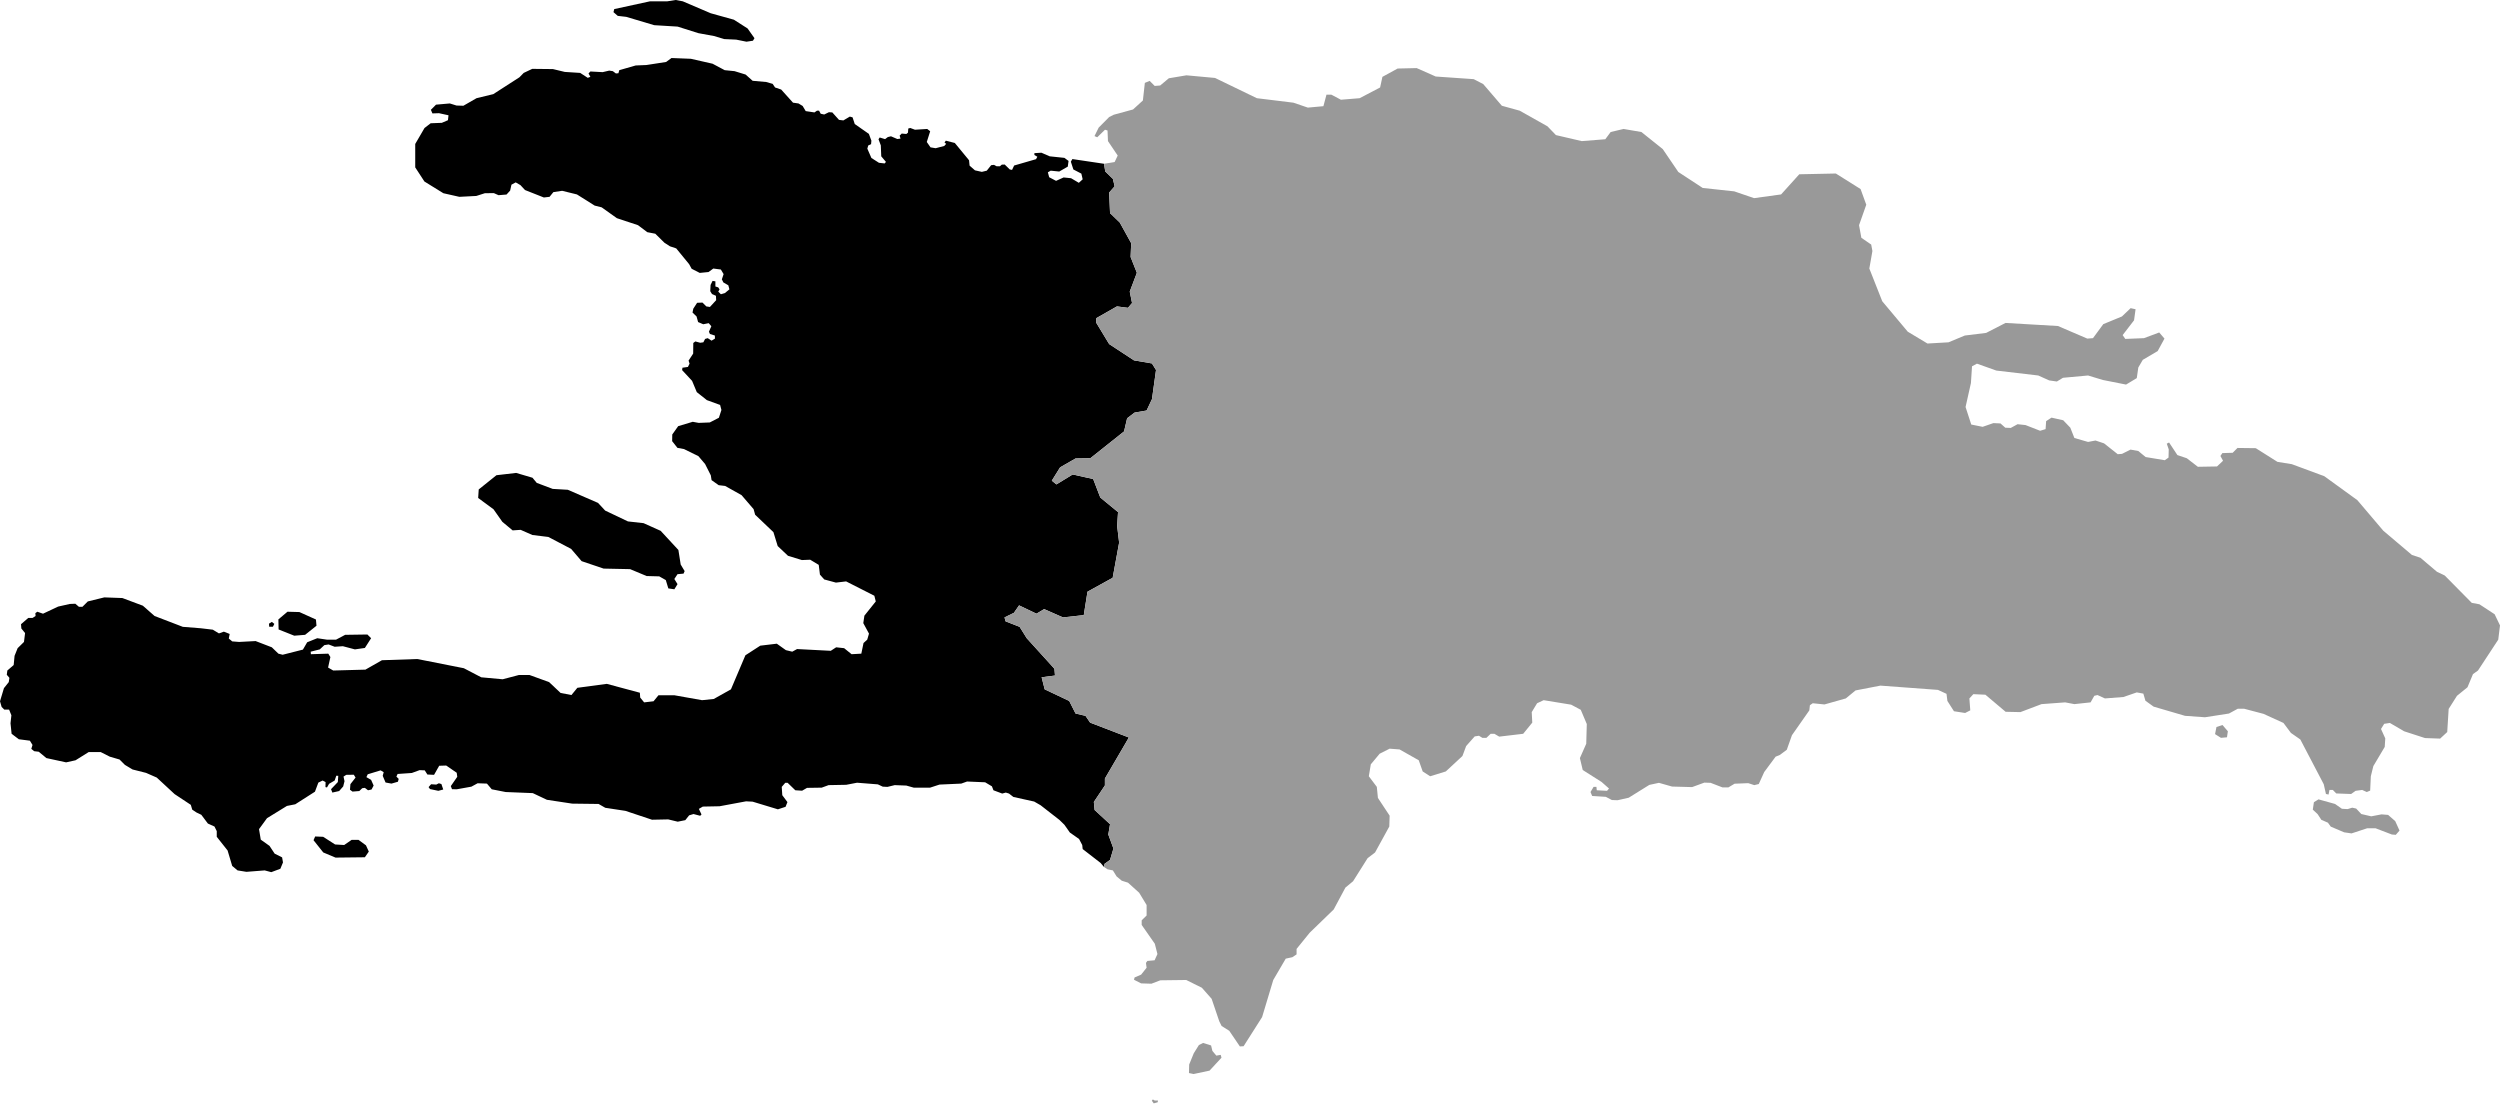
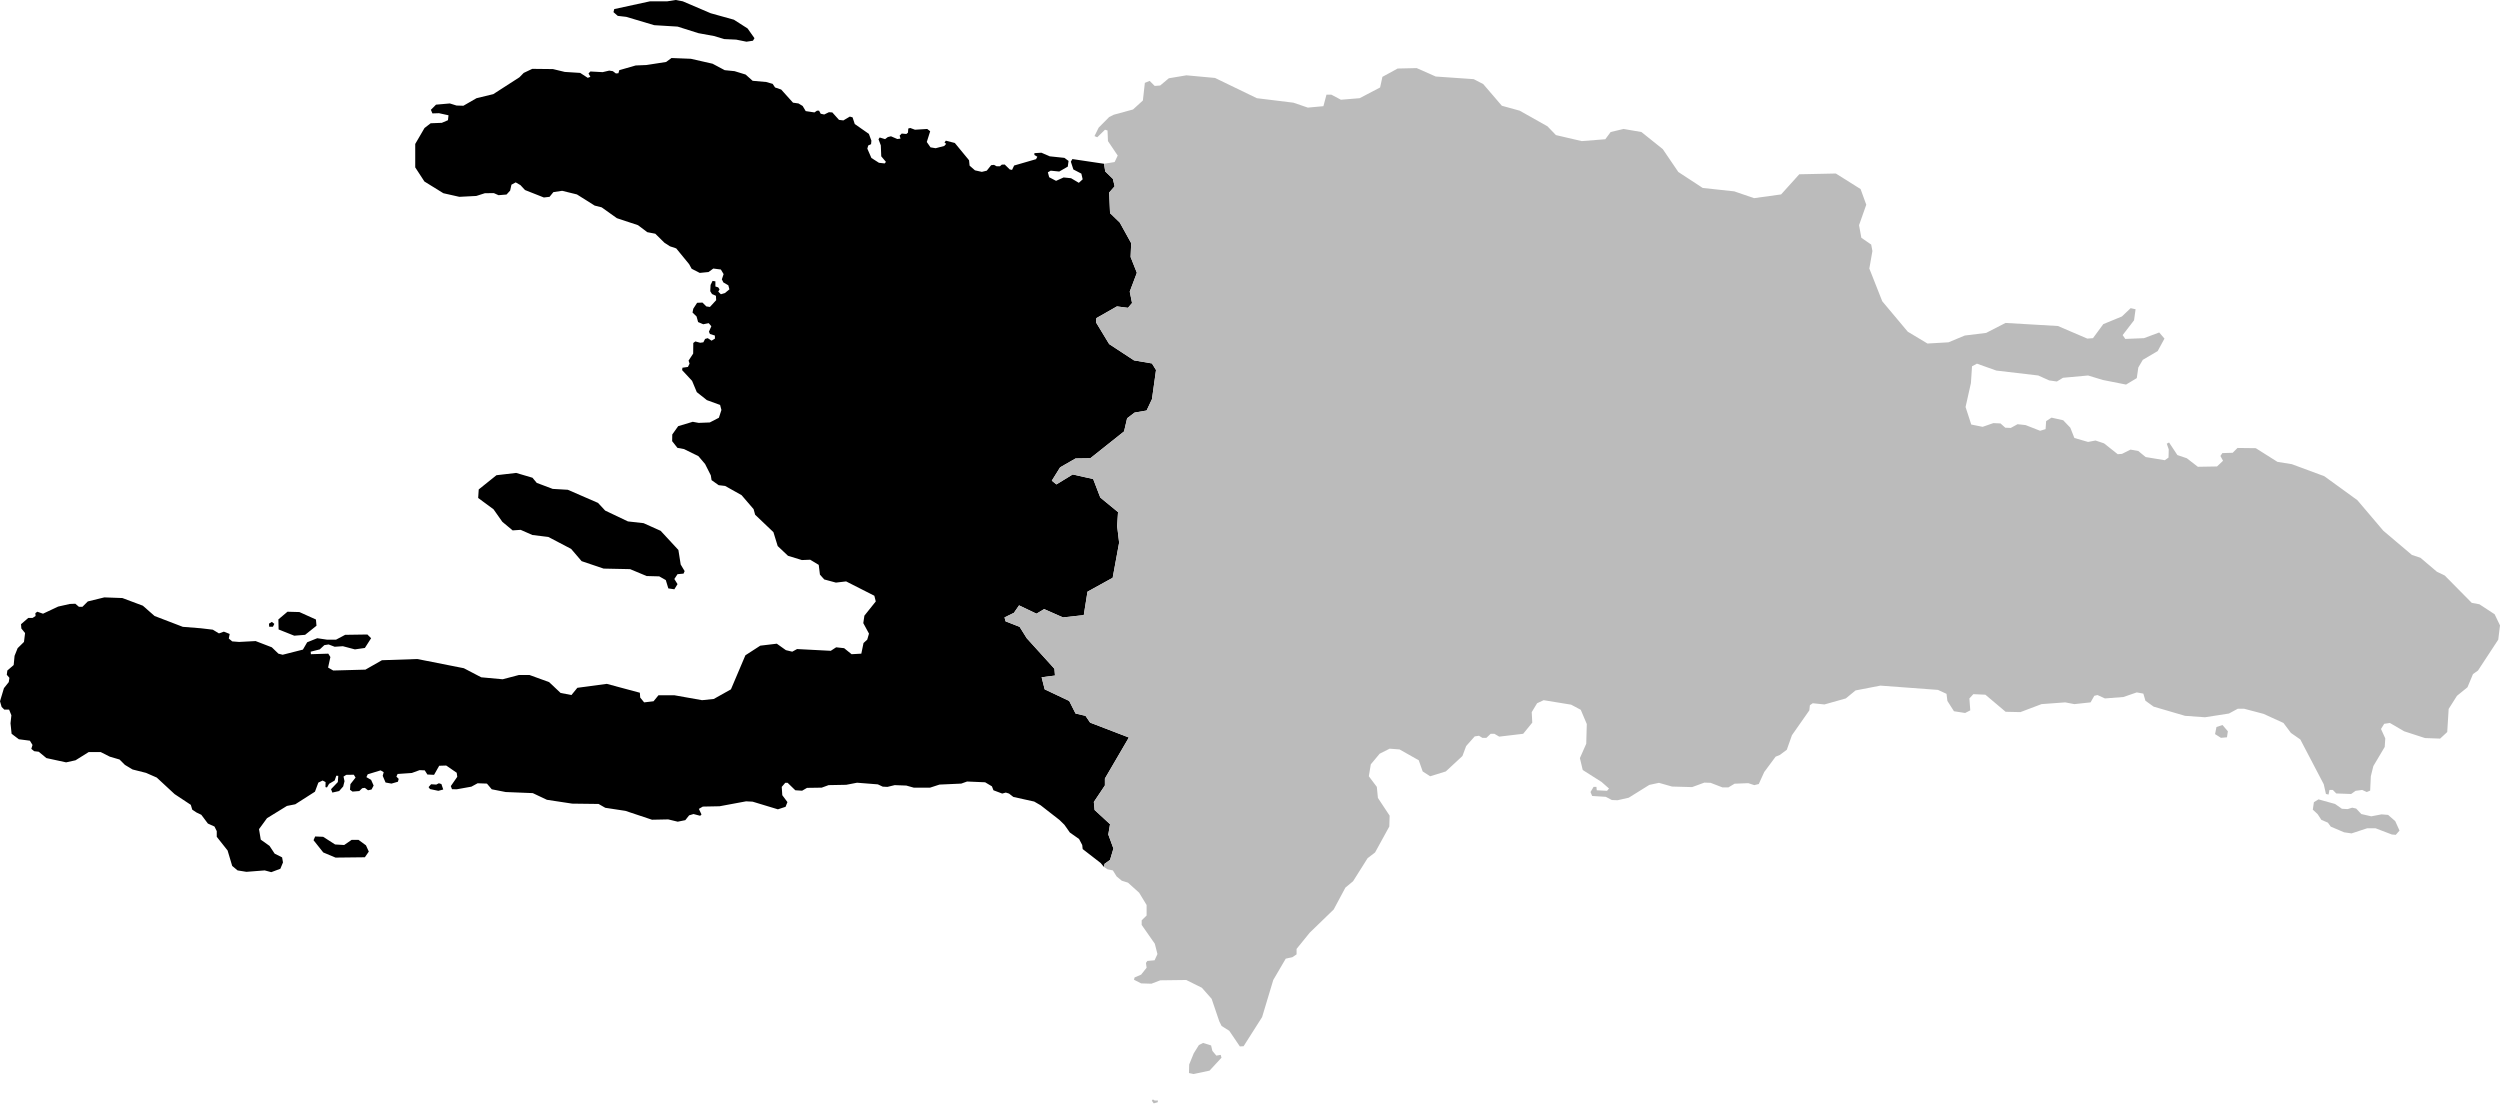
<svg xmlns="http://www.w3.org/2000/svg" viewBox="365.206 375.198 22.837 10.079">
  <path d="M370.81,375.309l0.007-0.028l0.327-0.071h0.158l0.076-0.012l0.065,0.012l0.255,0.109l0.212,0.059l0.125,0.08l0.063,0.089l-0.014,0.023l-0.059,0.009l-0.094-0.019l-0.109-0.005l-0.094-0.028l-0.142-0.026l-0.19-0.06l-0.214-0.013l-0.255-0.076l-0.078-0.009L370.81,375.309L370.81,375.309z M369.714,379.85l0.081,0.115l0.094,0.078l0.073-0.005l0.107,0.047l0.146,0.018l0.208,0.109l0.096,0.112l0.201,0.068l0.242,0.005l0.151,0.063l0.115,0.003l0.06,0.034l0.023,0.076l0.055,0.008l0.029-0.047l-0.029-0.047l0.029-0.044l0.055-0.005l0.01-0.023l-0.036-0.06l-0.021-0.133l-0.162-0.175l-0.156-0.07l-0.143-0.016l-0.208-0.099l-0.065-0.07l-0.276-0.12l-0.138-0.008l-0.146-0.055l-0.039-0.047l-0.149-0.044l-0.18,0.021l-0.162,0.13l-0.005,0.078L369.714,379.85L369.714,379.85z M367.749,380.856l0.083-0.07l0.109,0.003l0.151,0.068l0.005,0.057l-0.104,0.083l-0.099,0.008l-0.143-0.057L367.749,380.856L367.749,380.856z M367.663,380.895l0.026-0.016l0.023,0.018l-0.013,0.026h-0.034L367.663,380.895L367.663,380.895z M368.085,382.839l0.073,0.003l0.109,0.07l0.083,0.005l0.068-0.047h0.063l0.068,0.05l0.026,0.057l-0.036,0.052l-0.268,0.003l-0.112-0.047l-0.089-0.112L368.085,382.839L368.085,382.839z M369.121,382.388l0.023-0.026l0.047,0.003l0.024-0.012l0.023,0.007l0.017,0.05l-0.045,0.012l-0.076-0.016L369.121,382.388L369.121,382.388z M370.81,375.309l0.007-0.028l0.327-0.071h0.158l0.076-0.012l0.065,0.012l0.255,0.109l0.212,0.059l0.125,0.08l0.063,0.089l-0.014,0.023l-0.059,0.009l-0.094-0.019l-0.109-0.005l-0.094-0.028l-0.142-0.026l-0.19-0.06l-0.214-0.013l-0.255-0.076l-0.078-0.009L370.81,375.309L370.81,375.309z M369.714,379.85l0.081,0.115l0.094,0.078l0.073-0.005l0.107,0.047l0.146,0.018l0.208,0.109l0.096,0.112l0.201,0.068l0.242,0.005l0.151,0.063l0.115,0.003l0.06,0.034l0.023,0.076l0.055,0.008l0.029-0.047l-0.029-0.047l0.029-0.044l0.055-0.005l0.01-0.023l-0.036-0.06l-0.021-0.133l-0.162-0.175l-0.156-0.07l-0.143-0.016l-0.208-0.099l-0.065-0.07l-0.276-0.12l-0.138-0.008l-0.146-0.055l-0.039-0.047l-0.149-0.044l-0.18,0.021l-0.162,0.13l-0.005,0.078L369.714,379.85L369.714,379.85z M367.749,380.856l0.083-0.07l0.109,0.003l0.151,0.068l0.005,0.057l-0.104,0.083l-0.099,0.008l-0.143-0.057L367.749,380.856L367.749,380.856z M367.663,380.895l0.026-0.016l0.023,0.018l-0.013,0.026h-0.034L367.663,380.895L367.663,380.895z M368.085,382.839l0.073,0.003l0.109,0.07l0.083,0.005l0.068-0.047h0.063l0.068,0.05l0.026,0.057l-0.036,0.052l-0.268,0.003l-0.112-0.047l-0.089-0.112L368.085,382.839L368.085,382.839z M369.121,382.388l0.023-0.026l0.047,0.003l0.024-0.012l0.023,0.007l0.017,0.05l-0.045,0.012l-0.076-0.016L369.121,382.388L369.121,382.388z M375.29,383.117l0.006-0.028l0.05-0.036l0.031-0.104l-0.047-0.128l0.016-0.094l-0.141-0.13l-0.007-0.073l0.101-0.151v-0.063l0.219-0.375l-0.354-0.136l-0.042-0.062l-0.091-0.021l-0.058-0.115l-0.224-0.106l-0.028-0.11l0.122-0.016l-0.005-0.062l-0.253-0.279l-0.065-0.104l-0.128-0.05l-0.01-0.036l0.086-0.042l0.047-0.068l0.159,0.076l0.07-0.042l0.172,0.076l0.19-0.021l0.034-0.214l0.23-0.127l0.059-0.321l-0.018-0.151l0.008-0.128l-0.162-0.133l-0.065-0.169l-0.187-0.042l-0.149,0.091l-0.042-0.034l0.076-0.122l0.141-0.081l0.135-0.002l0.308-0.245l0.028-0.12l0.068-0.052l0.11-0.019l0.049-0.104l0.037-0.266l-0.037-0.06l-0.164-0.028l-0.227-0.149l-0.12-0.198l0.003-0.039l0.188-0.107l0.101,0.013l0.037-0.044l-0.021-0.104l0.065-0.172l-0.057-0.144l0.005-0.127l-0.104-0.188l-0.089-0.086l-0.008-0.188l0.05-0.057l-0.016-0.068l-0.07-0.068l-0.011-0.07l-0.289-0.043l-0.014,0.024l0.023,0.071l0.073,0.038l0.012,0.052l-0.035,0.032l-0.071-0.042l-0.068-0.007l-0.069,0.031l-0.063-0.033l-0.012-0.045l0.026-0.015l0.078,0.008l0.078-0.045l0.007-0.052l-0.038-0.028l-0.134-0.014l-0.076-0.033l-0.064,0.004v0.017l0.027,0.016l-0.012,0.022l-0.2,0.058l-0.019,0.04l-0.021-0.004l-0.046-0.045l-0.027,0.001l-0.017,0.015h-0.03l-0.024-0.013l-0.026,0.003l-0.04,0.05l-0.045,0.011l-0.063-0.014l-0.049-0.043l-0.005-0.049l-0.13-0.158l-0.082-0.021l-0.012,0.017l0.015,0.012l-0.017,0.019l-0.079,0.021l-0.047-0.008l-0.034-0.049l0.031-0.098l-0.027-0.021l-0.112,0.007l-0.043-0.016l-0.018,0.005l-0.003,0.038l-0.015,0.012l-0.042-0.004l-0.019,0.019l0.008,0.027l-0.029,0.004l-0.058-0.025l-0.029,0.007l-0.025,0.019l-0.049-0.015l-0.011,0.016l0.021,0.056l0.004,0.1l0.043,0.051l-0.012,0.014l-0.052-0.006l-0.069-0.044l-0.037-0.085l0.008-0.029l0.026-0.012l0.003-0.032l-0.023-0.062l-0.129-0.09l-0.02-0.061l-0.025-0.007l-0.059,0.035l-0.04-0.005l-0.061-0.068l-0.031-0.002l-0.043,0.021l-0.032-0.007l-0.015-0.028h-0.019l-0.023,0.016l-0.08-0.012l-0.028-0.047l-0.038-0.023l-0.05-0.007l-0.108-0.12l-0.056-0.019l-0.022-0.033l-0.059-0.017l-0.124-0.011l-0.064-0.057l-0.101-0.031l-0.09-0.009l-0.111-0.059l-0.198-0.045l-0.177-0.007l-0.049,0.036l-0.122,0.019l-0.059,0.009l-0.097,0.004l-0.15,0.043l-0.008,0.028l-0.023,0.002l-0.028-0.021l-0.033-0.005l-0.06,0.014l-0.112-0.006l-0.017,0.018l0.017,0.031l-0.024,0.009l-0.069-0.045l-0.141-0.009l-0.108-0.026l-0.189-0.002l-0.078,0.037l-0.039,0.04l-0.239,0.154l-0.153,0.037l-0.12,0.069l-0.063-0.002l-0.061-0.019l-0.126,0.011l-0.047,0.047l0.014,0.033l0.06-0.002l0.087,0.019l-0.005,0.045l-0.056,0.024l-0.102,0.004l-0.056,0.043l-0.085,0.146v0.214l0.084,0.129l0.173,0.107l0.146,0.033l0.155-0.008l0.078-0.025l0.082-0.001l0.043,0.019l0.073-0.006l0.033-0.036l0.012-0.054l0.039-0.021l0.043,0.025l0.042,0.045l0.172,0.068l0.052-0.006l0.035-0.043l0.08-0.012l0.135,0.033l0.162,0.102l0.064,0.016l0.139,0.099l0.193,0.064l0.085,0.064l0.073,0.014l0.083,0.082l0.051,0.033l0.057,0.019l0.118,0.144l0.023,0.042l0.074,0.038l0.08-0.008l0.044-0.032l0.069,0.009l0.025,0.042l-0.016,0.048l0.014,0.028l0.045,0.026l0.01,0.037l-0.041,0.034l-0.037,0.011l-0.024-0.024l0.012-0.02l-0.012-0.019l-0.026-0.008v-0.047l-0.026-0.004l-0.018,0.037l-0.003,0.057l0.016,0.026l0.036,0.016l0.002,0.04l-0.057,0.062l-0.033-0.005l-0.035-0.035l-0.049,0.002l-0.035,0.054l-0.007,0.035l0.037,0.036l0.014,0.051l0.047,0.02l0.05-0.01l0.024,0.028l-0.022,0.05l0.009,0.021l0.045,0.014l0.001,0.028l-0.031,0.019l-0.035-0.023l-0.024,0.007l-0.016,0.031l-0.029,0.004l-0.044-0.012l-0.019,0.014l-0.001,0.097l-0.042,0.064l0.009,0.028l-0.015,0.03l-0.05,0.007l-0.003,0.022l0.091,0.098l0.043,0.103l0.092,0.073l0.121,0.044l0.012,0.046l-0.023,0.071l-0.083,0.043l-0.102,0.004l-0.054-0.01l-0.133,0.04l-0.054,0.076l-0.001,0.061l0.048,0.061l0.06,0.011l0.132,0.065l0.061,0.072l0.052,0.103l0.007,0.044l0.065,0.046l0.059,0.007l0.15,0.084l0.11,0.128l0.014,0.051l0.167,0.159l0.039,0.127l0.094,0.089l0.127,0.039l0.076-0.003l0.078,0.047l0.011,0.089l0.039,0.044l0.107,0.029l0.093-0.011l0.258,0.131l0.013,0.052l-0.104,0.13l-0.01,0.068l0.052,0.096l-0.016,0.055l-0.034,0.031l-0.02,0.097l-0.089,0.005l-0.068-0.055l-0.073-0.008l-0.049,0.032l-0.308-0.016l-0.044,0.024l-0.058-0.014l-0.083-0.059l-0.151,0.018l-0.136,0.088l-0.132,0.311l-0.157,0.088l-0.107,0.011l-0.253-0.045h-0.145l-0.045,0.055l-0.086,0.01l-0.036-0.044l-0.003-0.044l-0.302-0.081l-0.269,0.036l-0.054,0.066l-0.099-0.019l-0.105-0.099l-0.179-0.065h-0.097l-0.148,0.039l-0.196-0.018l-0.159-0.083l-0.425-0.084l-0.323,0.011l-0.151,0.086l-0.294,0.008l-0.047-0.027l0.021-0.096l-0.019-0.031l-0.159,0.005l-0.002-0.023l0.083-0.021l0.042-0.039l0.039-0.006l0.055,0.021l0.075-0.005l0.11,0.029l0.091-0.013l0.057-0.089l-0.034-0.034l-0.203,0.003l-0.083,0.044h-0.084l-0.088-0.013l-0.092,0.037l-0.039,0.067l-0.185,0.047l-0.039-0.01l-0.06-0.058l-0.148-0.057l-0.151,0.008l-0.063-0.005l-0.031-0.026l0.008-0.042l-0.053-0.021l-0.045,0.016l-0.056-0.034l-0.11-0.013l-0.164-0.013l-0.258-0.099l-0.107-0.094l-0.187-0.07l-0.165-0.006l-0.151,0.037l-0.049,0.049h-0.032l-0.033-0.028l-0.05,0.002l-0.107,0.024l-0.138,0.065l-0.052-0.018l-0.018,0.013l0.002,0.026l-0.028,0.018h-0.039l-0.066,0.057l0.003,0.039l0.034,0.042l-0.01,0.081l-0.058,0.057l-0.028,0.07l-0.008,0.084l-0.058,0.05l-0.005,0.039l0.024,0.028l-0.006,0.039l-0.044,0.055l-0.036,0.12l0.015,0.052l0.024,0.024h0.044l0.021,0.052l-0.008,0.073l0.01,0.096l0.066,0.05l0.101,0.013l0.024,0.039l-0.011,0.036l0.026,0.021l0.042,0.005l0.07,0.058l0.18,0.039l0.086-0.019l0.12-0.075h0.11l0.083,0.042l0.089,0.026l0.049,0.049l0.07,0.042l0.123,0.031l0.098,0.043l0.163,0.151l0.148,0.098l0.013,0.044l0.039,0.026l0.044,0.021l0.06,0.08l0.06,0.027l0.021,0.042v0.052l0.099,0.125l0.042,0.141l0.049,0.041l0.081,0.013l0.167-0.013l0.06,0.016l0.083-0.031l0.024-0.058l-0.008-0.046l-0.068-0.034l-0.047-0.071l-0.08-0.057l-0.016-0.096l0.073-0.1l0.182-0.112l0.076-0.015l0.18-0.115l0.031-0.083l0.039-0.019l0.027,0.014l-0.001,0.046l0.014,0.003l0.019-0.033l0.051-0.03l0.015-0.044l0.018,0.001l-0.004,0.057l-0.062,0.065l0.012,0.031l0.062-0.014l0.037-0.042l0.012-0.048l-0.009-0.042l0.025-0.016l0.069-0.001l0.016,0.026l-0.047,0.06l-0.004,0.051l0.023,0.017l0.062-0.005l0.027-0.026l0.024-0.003l0.029,0.022l0.032-0.007l0.019-0.036l-0.023-0.052l-0.043-0.025l0.012-0.026l0.118-0.036l0.028,0.017l-0.009,0.033l0.026,0.061l0.054,0.01l0.059-0.017l0.007-0.026l-0.021-0.021l0.011-0.024l0.13-0.009l0.071-0.026l0.047,0.002l0.024,0.038l0.061,0.003l0.047-0.083l0.064-0.002l0.096,0.066l0.005,0.037l-0.059,0.085l0.011,0.028l0.043,0.001l0.134-0.024l0.057-0.031l0.085,0.003l0.044,0.052l0.127,0.025l0.248,0.01l0.129,0.061l0.231,0.035l0.241,0.003l0.061,0.035l0.184,0.028l0.243,0.081l0.148-0.003l0.087,0.021l0.069-0.014l0.035-0.044l0.04-0.012l0.061,0.016l0.012-0.012l-0.024-0.051l0.036-0.021l0.153-0.003l0.242-0.045l0.06,0.003l0.231,0.07l0.07-0.023l0.017-0.043l-0.047-0.063l-0.005-0.076l0.032-0.037h0.022l0.07,0.068l0.062,0.004l0.045-0.026l0.134-0.002l0.063-0.023l0.161-0.003l0.099-0.019l0.19,0.015l0.045,0.021l0.043,0.002l0.066-0.016l0.106,0.004l0.068,0.019h0.149l0.086-0.028l0.199-0.009l0.053-0.019l0.165,0.007l0.062,0.037l0.014,0.036l0.08,0.03l0.033-0.009l0.029,0.009l0.04,0.031l0.19,0.042l0.059,0.034l0.172,0.134l0.045,0.044l0.05,0.071l0.084,0.059l0.029,0.055l0.004,0.037l0.164,0.127l0.03,0.036L375.29,383.117z" />
-   <path fill="#999" d="M386.333,382.594l0.01-0.068l0.042-0.026l0.151,0.042l0.063,0.044l0.052,0.003l0.042-0.013l0.036,0.008l0.047,0.05l0.091,0.021l0.094-0.018l0.06,0.005l0.065,0.057l0.039,0.086l-0.034,0.039l-0.036-0.003l-0.149-0.057h-0.076l-0.143,0.047l-0.068-0.01l-0.122-0.052l-0.026-0.036l-0.06-0.026l-0.034-0.052L386.333,382.594z M385.494,381.938l0.055-0.005l0.008-0.055l-0.049-0.057l-0.055,0.018l-0.013,0.065L385.494,381.938z M375.728,385.253l0.017,0.024l0.036-0.01l0.003-0.016h-0.03l-0.017-0.01L375.728,385.253z M376.069,384.922l-0.002,0.078l0.042,0.009l0.146-0.031l0.109-0.118l-0.007-0.026l-0.04,0.007l-0.036-0.043l-0.012-0.05l-0.073-0.023l-0.038,0.019l-0.047,0.075L376.069,384.922z M386.333,382.594l0.01-0.068l0.042-0.026l0.151,0.042l0.063,0.044l0.052,0.003l0.042-0.013l0.036,0.008l0.047,0.05l0.091,0.021l0.094-0.018l0.06,0.005l0.065,0.057l0.039,0.086l-0.034,0.039l-0.036-0.003l-0.149-0.057h-0.076l-0.143,0.047l-0.068-0.01l-0.122-0.052l-0.026-0.036l-0.06-0.026l-0.034-0.052L386.333,382.594z M385.494,381.938l0.055-0.005l0.008-0.055l-0.049-0.057l-0.055,0.018l-0.013,0.065L385.494,381.938z M375.728,385.253l0.017,0.024l0.036-0.01l0.003-0.016h-0.03l-0.017-0.01L375.728,385.253z M376.069,384.922l-0.002,0.078l0.042,0.009l0.146-0.031l0.109-0.118l-0.007-0.026l-0.04,0.007l-0.036-0.043l-0.012-0.05l-0.073-0.023l-0.038,0.019l-0.047,0.075L376.069,384.922z M375.29,383.117l0.006-0.028l0.05-0.036l0.031-0.104l-0.047-0.128l0.016-0.094l-0.141-0.13l-0.007-0.073l0.101-0.151v-0.063l0.219-0.375l-0.354-0.136l-0.042-0.062l-0.091-0.021l-0.058-0.115l-0.224-0.106l-0.028-0.11l0.122-0.016l-0.005-0.062l-0.253-0.279l-0.065-0.104l-0.128-0.05l-0.01-0.036l0.086-0.042l0.047-0.068l0.159,0.076l0.07-0.042l0.172,0.076l0.19-0.021l0.034-0.214l0.23-0.127l0.059-0.321l-0.018-0.151l0.008-0.128l-0.162-0.133l-0.065-0.169l-0.187-0.042l-0.149,0.091l-0.042-0.034l0.076-0.122l0.141-0.081l0.135-0.002l0.308-0.245l0.028-0.12l0.068-0.052l0.11-0.019l0.049-0.104l0.037-0.266l-0.037-0.06l-0.164-0.028l-0.227-0.149l-0.12-0.198l0.003-0.039l0.188-0.107l0.101,0.013l0.037-0.044l-0.021-0.104l0.065-0.172l-0.057-0.144l0.005-0.127l-0.104-0.188l-0.089-0.086l-0.008-0.188l0.05-0.057l-0.016-0.068l-0.07-0.068l-0.011-0.07l0.097-0.016l0.028-0.059l-0.089-0.132l-0.004-0.097l-0.023-0.007l-0.071,0.069l-0.025-0.011l0.038-0.077l0.096-0.097l0.042-0.021l0.176-0.048l0.09-0.082l0.018-0.161l0.044-0.018l0.046,0.046l0.05-0.004l0.079-0.066l0.161-0.027l0.261,0.024l0.382,0.185l0.334,0.041l0.132,0.045l0.142-0.013l0.028-0.105h0.045l0.087,0.046l0.171-0.014l0.187-0.098l0.021-0.097l0.139-0.076l0.174-0.004l0.174,0.077l0.347,0.024l0.087,0.045l0.17,0.198l0.163,0.045l0.254,0.143l0.077,0.08l0.236,0.055l0.215-0.017l0.049-0.066l0.118-0.028l0.163,0.028l0.195,0.156l0.142,0.209l0.223,0.146l0.288,0.031l0.181,0.062l0.247-0.034l0.166-0.184l0.334-0.007l0.226,0.142l0.052,0.143l-0.066,0.187l0.021,0.115l0.09,0.062l0.011,0.059l-0.028,0.16l0.118,0.299l0.233,0.278l0.18,0.108l0.192-0.011l0.149-0.062l0.195-0.024l0.177-0.091l0.479,0.028l0.268,0.115l0.052-0.004l0.094-0.128l0.17-0.07l0.08-0.076l0.045,0.01l-0.014,0.101l-0.104,0.135l0.024,0.035l0.171-0.007l0.139-0.052l0.048,0.056l-0.062,0.114l-0.136,0.08l-0.041,0.07l-0.014,0.097l-0.098,0.059l-0.212-0.042l-0.135-0.041l-0.229,0.021l-0.056,0.034l-0.07-0.01l-0.1-0.045l-0.383-0.045l-0.177-0.063l-0.045,0.024l-0.01,0.153l-0.049,0.219l0.052,0.16l0.104,0.021l0.098-0.034l0.065,0.003l0.044,0.039l0.05,0.002l0.062-0.034l0.073,0.008l0.133,0.052l0.05-0.015l0.005-0.073l0.049-0.032l0.107,0.024l0.065,0.068l0.037,0.094l0.125,0.036l0.068-0.013l0.078,0.026l0.125,0.099l0.039-0.003l0.078-0.039l0.071,0.013l0.067,0.055l0.175,0.029l0.034-0.024l0.002-0.075l-0.018-0.052l0.021-0.011l0.076,0.115l0.086,0.029l0.101,0.078l0.175-0.003l0.055-0.052l-0.024-0.044l0.018-0.026l0.094-0.003l0.044-0.044l0.167,0.002l0.198,0.125l0.131,0.021l0.297,0.11l0.302,0.219l0.237,0.279l0.261,0.221l0.078,0.026l0.151,0.128l0.071,0.034l0.247,0.25l0.07,0.013l0.139,0.091l0.049,0.102l-0.016,0.13l-0.185,0.282l-0.046,0.033l-0.05,0.12l-0.096,0.078l-0.076,0.12l-0.013,0.211l-0.065,0.06l-0.138-0.005l-0.191-0.062l-0.13-0.076l-0.052,0.008l-0.029,0.047l0.039,0.086l-0.005,0.078l-0.104,0.175l-0.023,0.093l-0.006,0.131l-0.031,0.013l-0.042-0.019l-0.06,0.008l-0.041,0.029l-0.136-0.005l-0.031-0.032h-0.031l-0.008,0.042l-0.024-0.005l-0.02-0.089l-0.214-0.409l-0.086-0.06l-0.068-0.091l-0.182-0.083l-0.178-0.047h-0.057l-0.081,0.044l-0.219,0.034l-0.182-0.013l-0.287-0.084l-0.075-0.054l-0.019-0.065l-0.06-0.011l-0.122,0.042l-0.169,0.013l-0.068-0.031l-0.029,0.007l-0.034,0.06l-0.148,0.016l-0.084-0.016l-0.216,0.016l-0.193,0.073l-0.135-0.003l-0.185-0.156l-0.11-0.005l-0.036,0.039l0.008,0.109l-0.047,0.024l-0.102-0.016l-0.06-0.094l-0.008-0.065l-0.078-0.036l-0.526-0.039l-0.227,0.044l-0.089,0.073l-0.195,0.055l-0.107-0.011l-0.026,0.018l-0.005,0.047l-0.159,0.227l-0.047,0.133l-0.063,0.047l-0.039,0.016l-0.104,0.14l-0.05,0.11l-0.041,0.01l-0.055-0.018l-0.125,0.005l-0.057,0.034h-0.053l-0.109-0.042l-0.057-0.002l-0.112,0.041l-0.183-0.005l-0.12-0.034l-0.088,0.019l-0.188,0.117l-0.102,0.023l-0.052-0.002l-0.055-0.029l-0.125-0.008l-0.015-0.036l0.028-0.047h0.026l0.003,0.031l0.094,0.005l0.018-0.021l-0.068-0.06l-0.172-0.109l-0.026-0.109l0.058-0.131l0.005-0.18l-0.055-0.13l-0.088-0.047l-0.251-0.041l-0.06,0.028l-0.049,0.081l0.005,0.096l-0.083,0.102l-0.219,0.026l-0.044-0.026h-0.034l-0.039,0.037h-0.037l-0.031-0.019l-0.039,0.006l-0.078,0.088l-0.034,0.091l-0.152,0.141l-0.143,0.044l-0.068-0.044l-0.036-0.102l-0.175-0.099l-0.091-0.007l-0.091,0.046l-0.081,0.097l-0.018,0.109l0.073,0.097l0.01,0.101l0.107,0.162l-0.003,0.099l-0.13,0.237l-0.068,0.052l-0.133,0.211l-0.07,0.058l-0.107,0.2l-0.219,0.212l-0.12,0.148v0.05l-0.039,0.026l-0.06,0.013l-0.114,0.195l-0.102,0.339l-0.169,0.266l-0.034,0.002l-0.097-0.143l-0.07-0.044l-0.021-0.042l-0.07-0.206l-0.089-0.101l-0.143-0.071l-0.237,0.003l-0.081,0.031l-0.094-0.003l-0.065-0.033l0.005-0.021l0.06-0.026l0.05-0.063l-0.006-0.044l0.013-0.018l0.066-0.006l0.026-0.057l-0.024-0.094l-0.12-0.172v-0.042l0.045-0.044v-0.096l-0.068-0.112l-0.102-0.092l-0.057-0.018l-0.047-0.039l-0.034-0.055l-0.049-0.01l-0.033-0.022L375.29,383.117z" />
+   <path fill="#bbb" d="M386.333,382.594l0.01-0.068l0.042-0.026l0.151,0.042l0.063,0.044l0.052,0.003l0.042-0.013l0.036,0.008l0.047,0.05l0.091,0.021l0.094-0.018l0.06,0.005l0.065,0.057l0.039,0.086l-0.034,0.039l-0.036-0.003l-0.149-0.057h-0.076l-0.143,0.047l-0.068-0.01l-0.122-0.052l-0.026-0.036l-0.06-0.026l-0.034-0.052L386.333,382.594z M385.494,381.938l0.055-0.005l0.008-0.055l-0.049-0.057l-0.055,0.018l-0.013,0.065L385.494,381.938z M375.728,385.253l0.017,0.024l0.036-0.01l0.003-0.016h-0.03l-0.017-0.01L375.728,385.253z M376.069,384.922l-0.002,0.078l0.042,0.009l0.146-0.031l0.109-0.118l-0.007-0.026l-0.04,0.007l-0.036-0.043l-0.012-0.05l-0.073-0.023l-0.038,0.019l-0.047,0.075L376.069,384.922z M386.333,382.594l0.01-0.068l0.042-0.026l0.151,0.042l0.063,0.044l0.052,0.003l0.042-0.013l0.036,0.008l0.047,0.05l0.091,0.021l0.094-0.018l0.06,0.005l0.065,0.057l0.039,0.086l-0.034,0.039l-0.036-0.003l-0.149-0.057h-0.076l-0.143,0.047l-0.068-0.01l-0.122-0.052l-0.026-0.036l-0.06-0.026l-0.034-0.052L386.333,382.594z M385.494,381.938l0.055-0.005l0.008-0.055l-0.049-0.057l-0.055,0.018l-0.013,0.065L385.494,381.938z M375.728,385.253l0.017,0.024l0.036-0.01l0.003-0.016h-0.03l-0.017-0.01L375.728,385.253z M376.069,384.922l-0.002,0.078l0.042,0.009l0.146-0.031l0.109-0.118l-0.007-0.026l-0.04,0.007l-0.036-0.043l-0.012-0.05l-0.073-0.023l-0.038,0.019l-0.047,0.075L376.069,384.922z M375.29,383.117l0.006-0.028l0.05-0.036l0.031-0.104l-0.047-0.128l0.016-0.094l-0.141-0.13l-0.007-0.073l0.101-0.151v-0.063l0.219-0.375l-0.354-0.136l-0.042-0.062l-0.091-0.021l-0.058-0.115l-0.224-0.106l-0.028-0.11l0.122-0.016l-0.005-0.062l-0.253-0.279l-0.065-0.104l-0.128-0.05l-0.01-0.036l0.086-0.042l0.047-0.068l0.159,0.076l0.07-0.042l0.172,0.076l0.19-0.021l0.034-0.214l0.23-0.127l0.059-0.321l-0.018-0.151l0.008-0.128l-0.162-0.133l-0.065-0.169l-0.187-0.042l-0.149,0.091l-0.042-0.034l0.076-0.122l0.141-0.081l0.135-0.002l0.308-0.245l0.028-0.12l0.068-0.052l0.11-0.019l0.049-0.104l0.037-0.266l-0.037-0.06l-0.164-0.028l-0.227-0.149l-0.12-0.198l0.003-0.039l0.188-0.107l0.101,0.013l0.037-0.044l-0.021-0.104l0.065-0.172l-0.057-0.144l0.005-0.127l-0.104-0.188l-0.089-0.086l-0.008-0.188l0.05-0.057l-0.016-0.068l-0.07-0.068l-0.011-0.07l0.097-0.016l0.028-0.059l-0.089-0.132l-0.004-0.097l-0.023-0.007l-0.071,0.069l-0.025-0.011l0.038-0.077l0.096-0.097l0.042-0.021l0.176-0.048l0.09-0.082l0.018-0.161l0.044-0.018l0.046,0.046l0.05-0.004l0.079-0.066l0.161-0.027l0.261,0.024l0.382,0.185l0.334,0.041l0.132,0.045l0.142-0.013l0.028-0.105h0.045l0.087,0.046l0.171-0.014l0.187-0.098l0.021-0.097l0.139-0.076l0.174-0.004l0.174,0.077l0.347,0.024l0.087,0.045l0.17,0.198l0.163,0.045l0.254,0.143l0.077,0.08l0.236,0.055l0.215-0.017l0.049-0.066l0.118-0.028l0.163,0.028l0.195,0.156l0.142,0.209l0.223,0.146l0.288,0.031l0.181,0.062l0.247-0.034l0.166-0.184l0.334-0.007l0.226,0.142l0.052,0.143l-0.066,0.187l0.021,0.115l0.09,0.062l0.011,0.059l-0.028,0.16l0.118,0.299l0.233,0.278l0.18,0.108l0.192-0.011l0.149-0.062l0.195-0.024l0.177-0.091l0.479,0.028l0.268,0.115l0.052-0.004l0.094-0.128l0.17-0.07l0.08-0.076l0.045,0.01l-0.014,0.101l-0.104,0.135l0.024,0.035l0.171-0.007l0.139-0.052l0.048,0.056l-0.062,0.114l-0.136,0.08l-0.041,0.07l-0.014,0.097l-0.098,0.059l-0.212-0.042l-0.135-0.041l-0.229,0.021l-0.056,0.034l-0.07-0.01l-0.1-0.045l-0.383-0.045l-0.177-0.063l-0.045,0.024l-0.01,0.153l-0.049,0.219l0.052,0.16l0.104,0.021l0.098-0.034l0.065,0.003l0.044,0.039l0.05,0.002l0.062-0.034l0.073,0.008l0.133,0.052l0.05-0.015l0.005-0.073l0.049-0.032l0.107,0.024l0.065,0.068l0.037,0.094l0.125,0.036l0.068-0.013l0.078,0.026l0.125,0.099l0.039-0.003l0.078-0.039l0.071,0.013l0.067,0.055l0.175,0.029l0.034-0.024l0.002-0.075l-0.018-0.052l0.021-0.011l0.076,0.115l0.086,0.029l0.101,0.078l0.175-0.003l0.055-0.052l-0.024-0.044l0.018-0.026l0.094-0.003l0.044-0.044l0.167,0.002l0.198,0.125l0.131,0.021l0.297,0.11l0.302,0.219l0.237,0.279l0.261,0.221l0.078,0.026l0.151,0.128l0.071,0.034l0.247,0.25l0.07,0.013l0.139,0.091l0.049,0.102l-0.016,0.13l-0.185,0.282l-0.046,0.033l-0.05,0.12l-0.096,0.078l-0.076,0.12l-0.013,0.211l-0.065,0.06l-0.138-0.005l-0.191-0.062l-0.13-0.076l-0.052,0.008l-0.029,0.047l0.039,0.086l-0.005,0.078l-0.104,0.175l-0.023,0.093l-0.006,0.131l-0.031,0.013l-0.042-0.019l-0.06,0.008l-0.041,0.029l-0.136-0.005l-0.031-0.032h-0.031l-0.008,0.042l-0.024-0.005l-0.02-0.089l-0.214-0.409l-0.086-0.06l-0.068-0.091l-0.182-0.083l-0.178-0.047h-0.057l-0.081,0.044l-0.219,0.034l-0.182-0.013l-0.287-0.084l-0.075-0.054l-0.019-0.065l-0.06-0.011l-0.122,0.042l-0.169,0.013l-0.068-0.031l-0.029,0.007l-0.034,0.06l-0.148,0.016l-0.084-0.016l-0.216,0.016l-0.193,0.073l-0.135-0.003l-0.185-0.156l-0.11-0.005l-0.036,0.039l0.008,0.109l-0.047,0.024l-0.102-0.016l-0.06-0.094l-0.008-0.065l-0.078-0.036l-0.526-0.039l-0.227,0.044l-0.089,0.073l-0.195,0.055l-0.107-0.011l-0.026,0.018l-0.005,0.047l-0.159,0.227l-0.047,0.133l-0.063,0.047l-0.039,0.016l-0.104,0.14l-0.05,0.11l-0.041,0.01l-0.055-0.018l-0.125,0.005l-0.057,0.034h-0.053l-0.109-0.042l-0.057-0.002l-0.112,0.041l-0.183-0.005l-0.12-0.034l-0.088,0.019l-0.188,0.117l-0.102,0.023l-0.052-0.002l-0.055-0.029l-0.125-0.008l-0.015-0.036l0.028-0.047h0.026l0.003,0.031l0.094,0.005l0.018-0.021l-0.068-0.06l-0.172-0.109l-0.026-0.109l0.058-0.131l0.005-0.18l-0.055-0.13l-0.088-0.047l-0.251-0.041l-0.06,0.028l-0.049,0.081l0.005,0.096l-0.083,0.102l-0.219,0.026l-0.044-0.026h-0.034l-0.039,0.037h-0.037l-0.031-0.019l-0.039,0.006l-0.078,0.088l-0.034,0.091l-0.152,0.141l-0.143,0.044l-0.068-0.044l-0.036-0.102l-0.175-0.099l-0.091-0.007l-0.091,0.046l-0.081,0.097l-0.018,0.109l0.073,0.097l0.01,0.101l0.107,0.162l-0.003,0.099l-0.13,0.237l-0.068,0.052l-0.133,0.211l-0.07,0.058l-0.107,0.2l-0.219,0.212l-0.12,0.148v0.05l-0.039,0.026l-0.06,0.013l-0.114,0.195l-0.102,0.339l-0.169,0.266l-0.034,0.002l-0.097-0.143l-0.07-0.044l-0.021-0.042l-0.07-0.206l-0.089-0.101l-0.143-0.071l-0.237,0.003l-0.081,0.031l-0.094-0.003l-0.065-0.033l0.005-0.021l0.06-0.026l0.05-0.063l-0.006-0.044l0.013-0.018l0.066-0.006l0.026-0.057l-0.024-0.094l-0.12-0.172v-0.042l0.045-0.044v-0.096l-0.068-0.112l-0.102-0.092l-0.057-0.018l-0.047-0.039l-0.034-0.055l-0.049-0.01l-0.033-0.022L375.29,383.117z" />
</svg>
